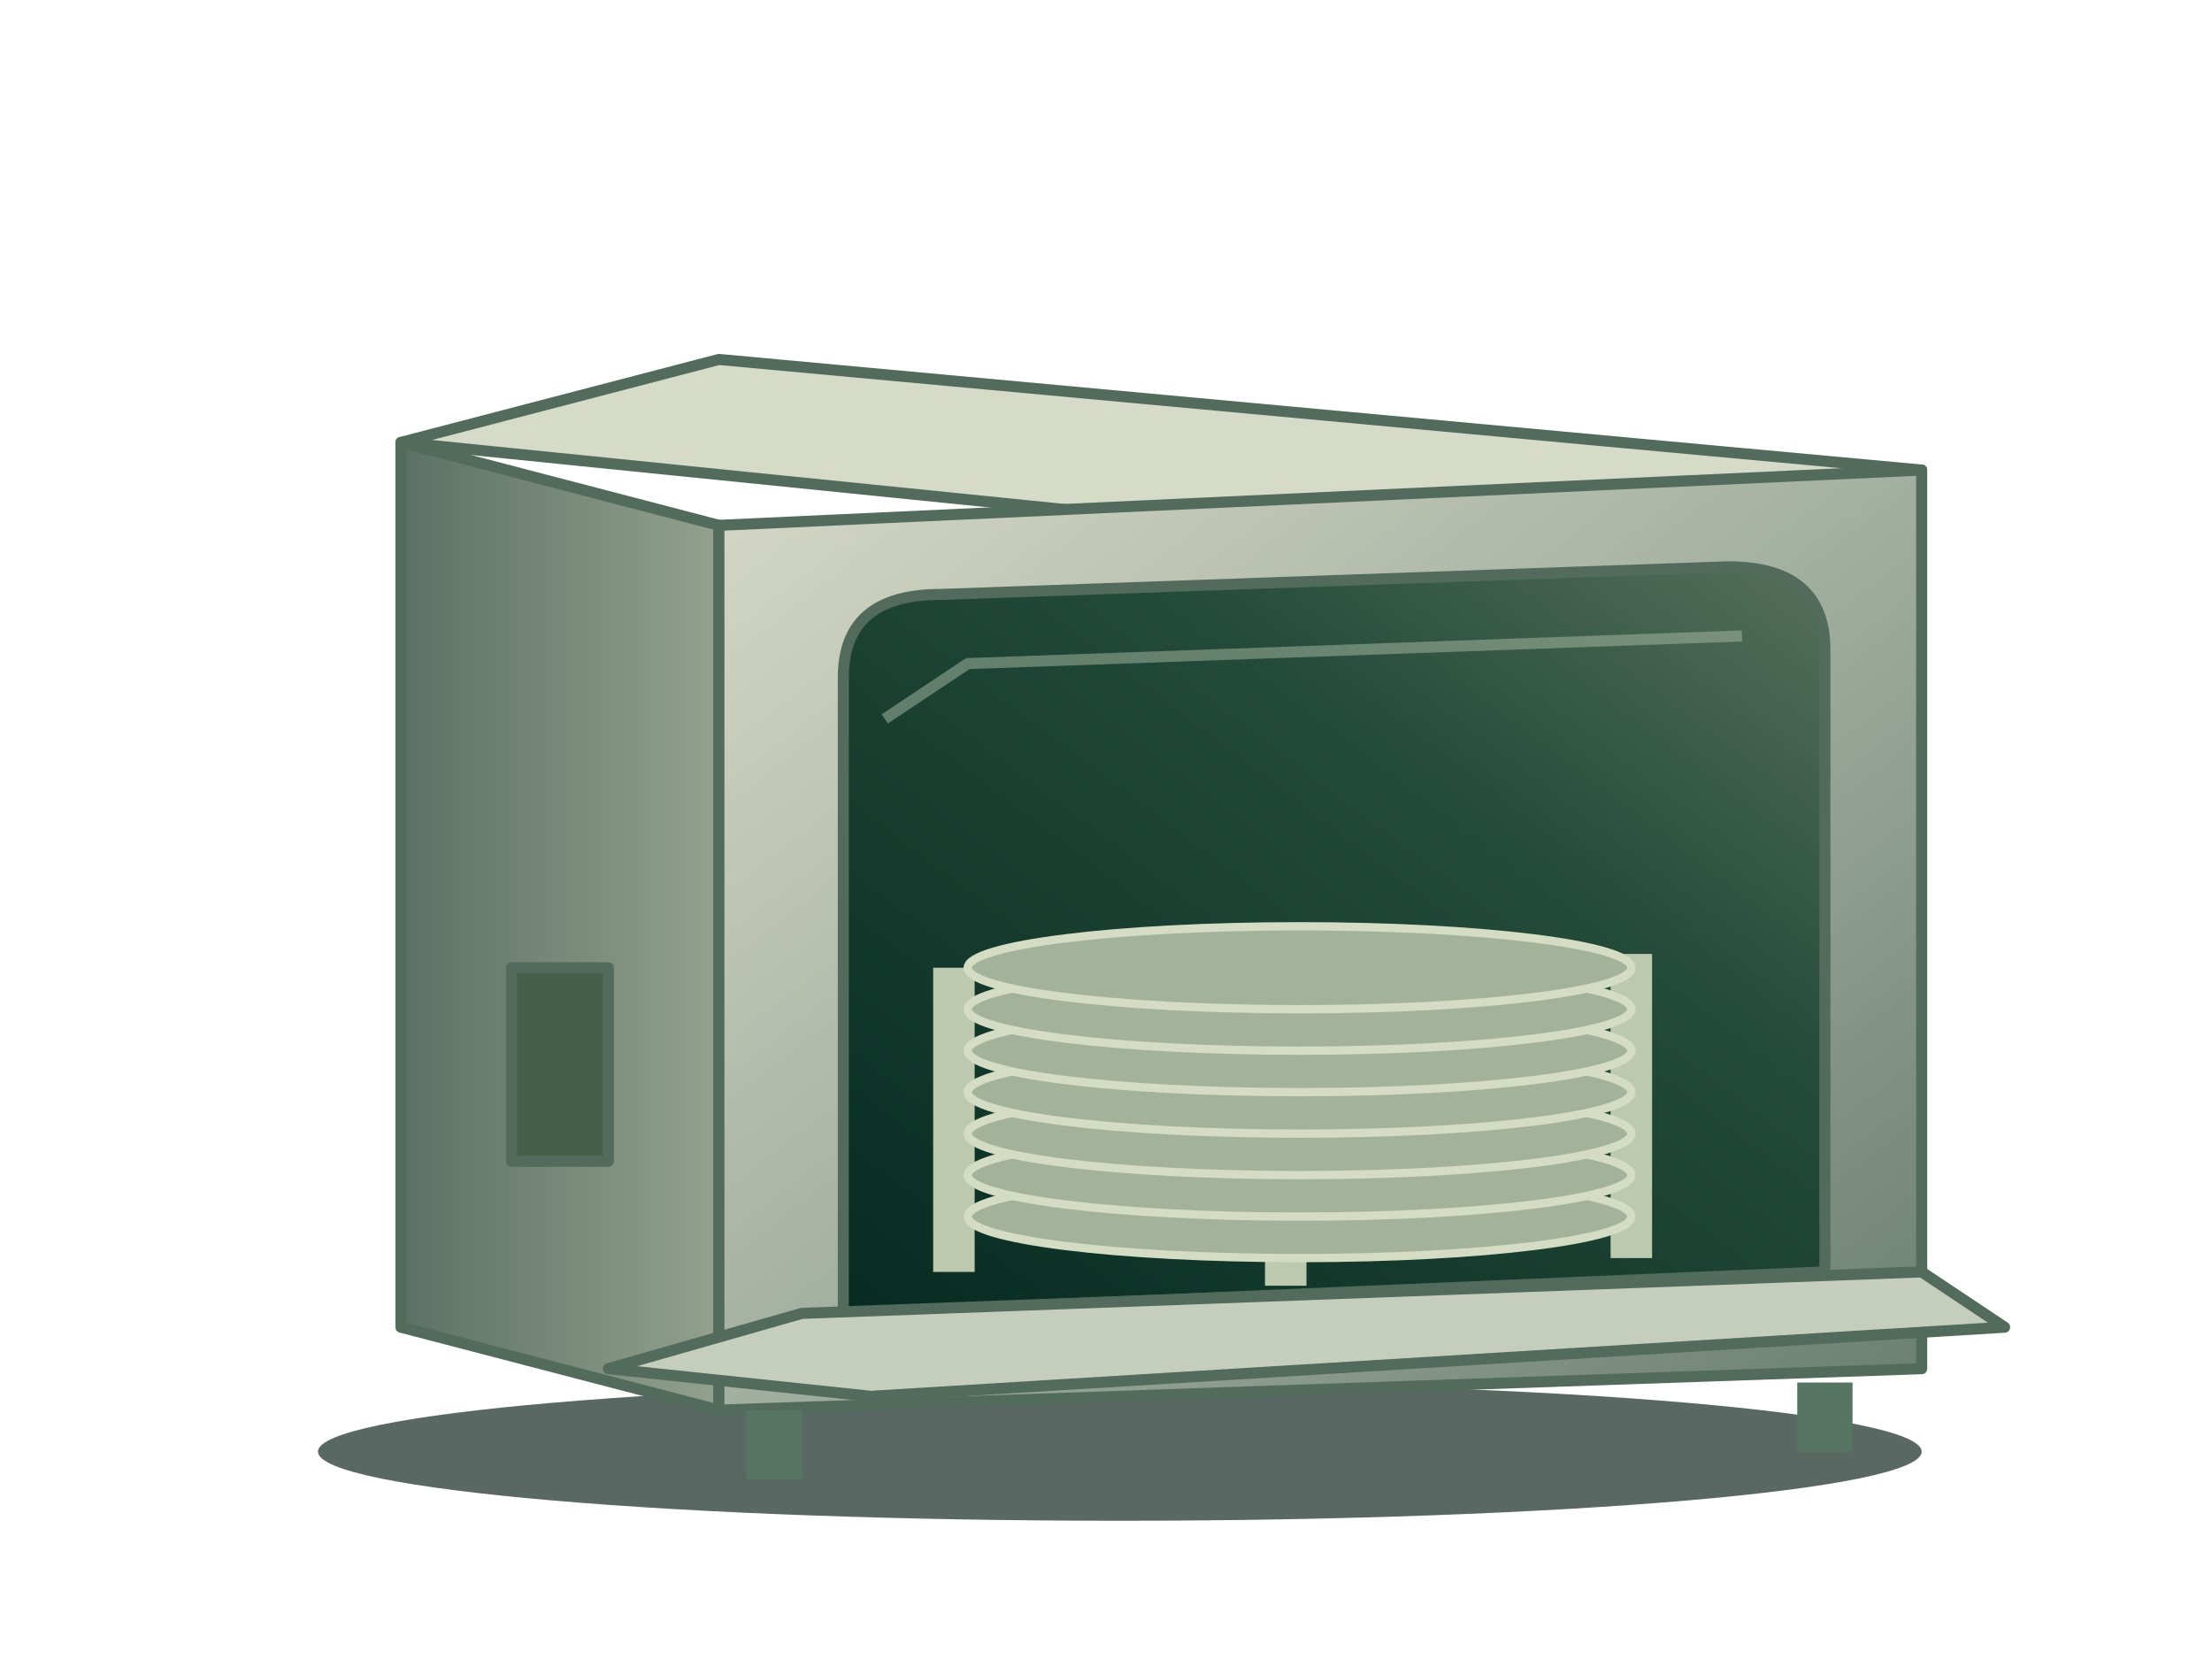
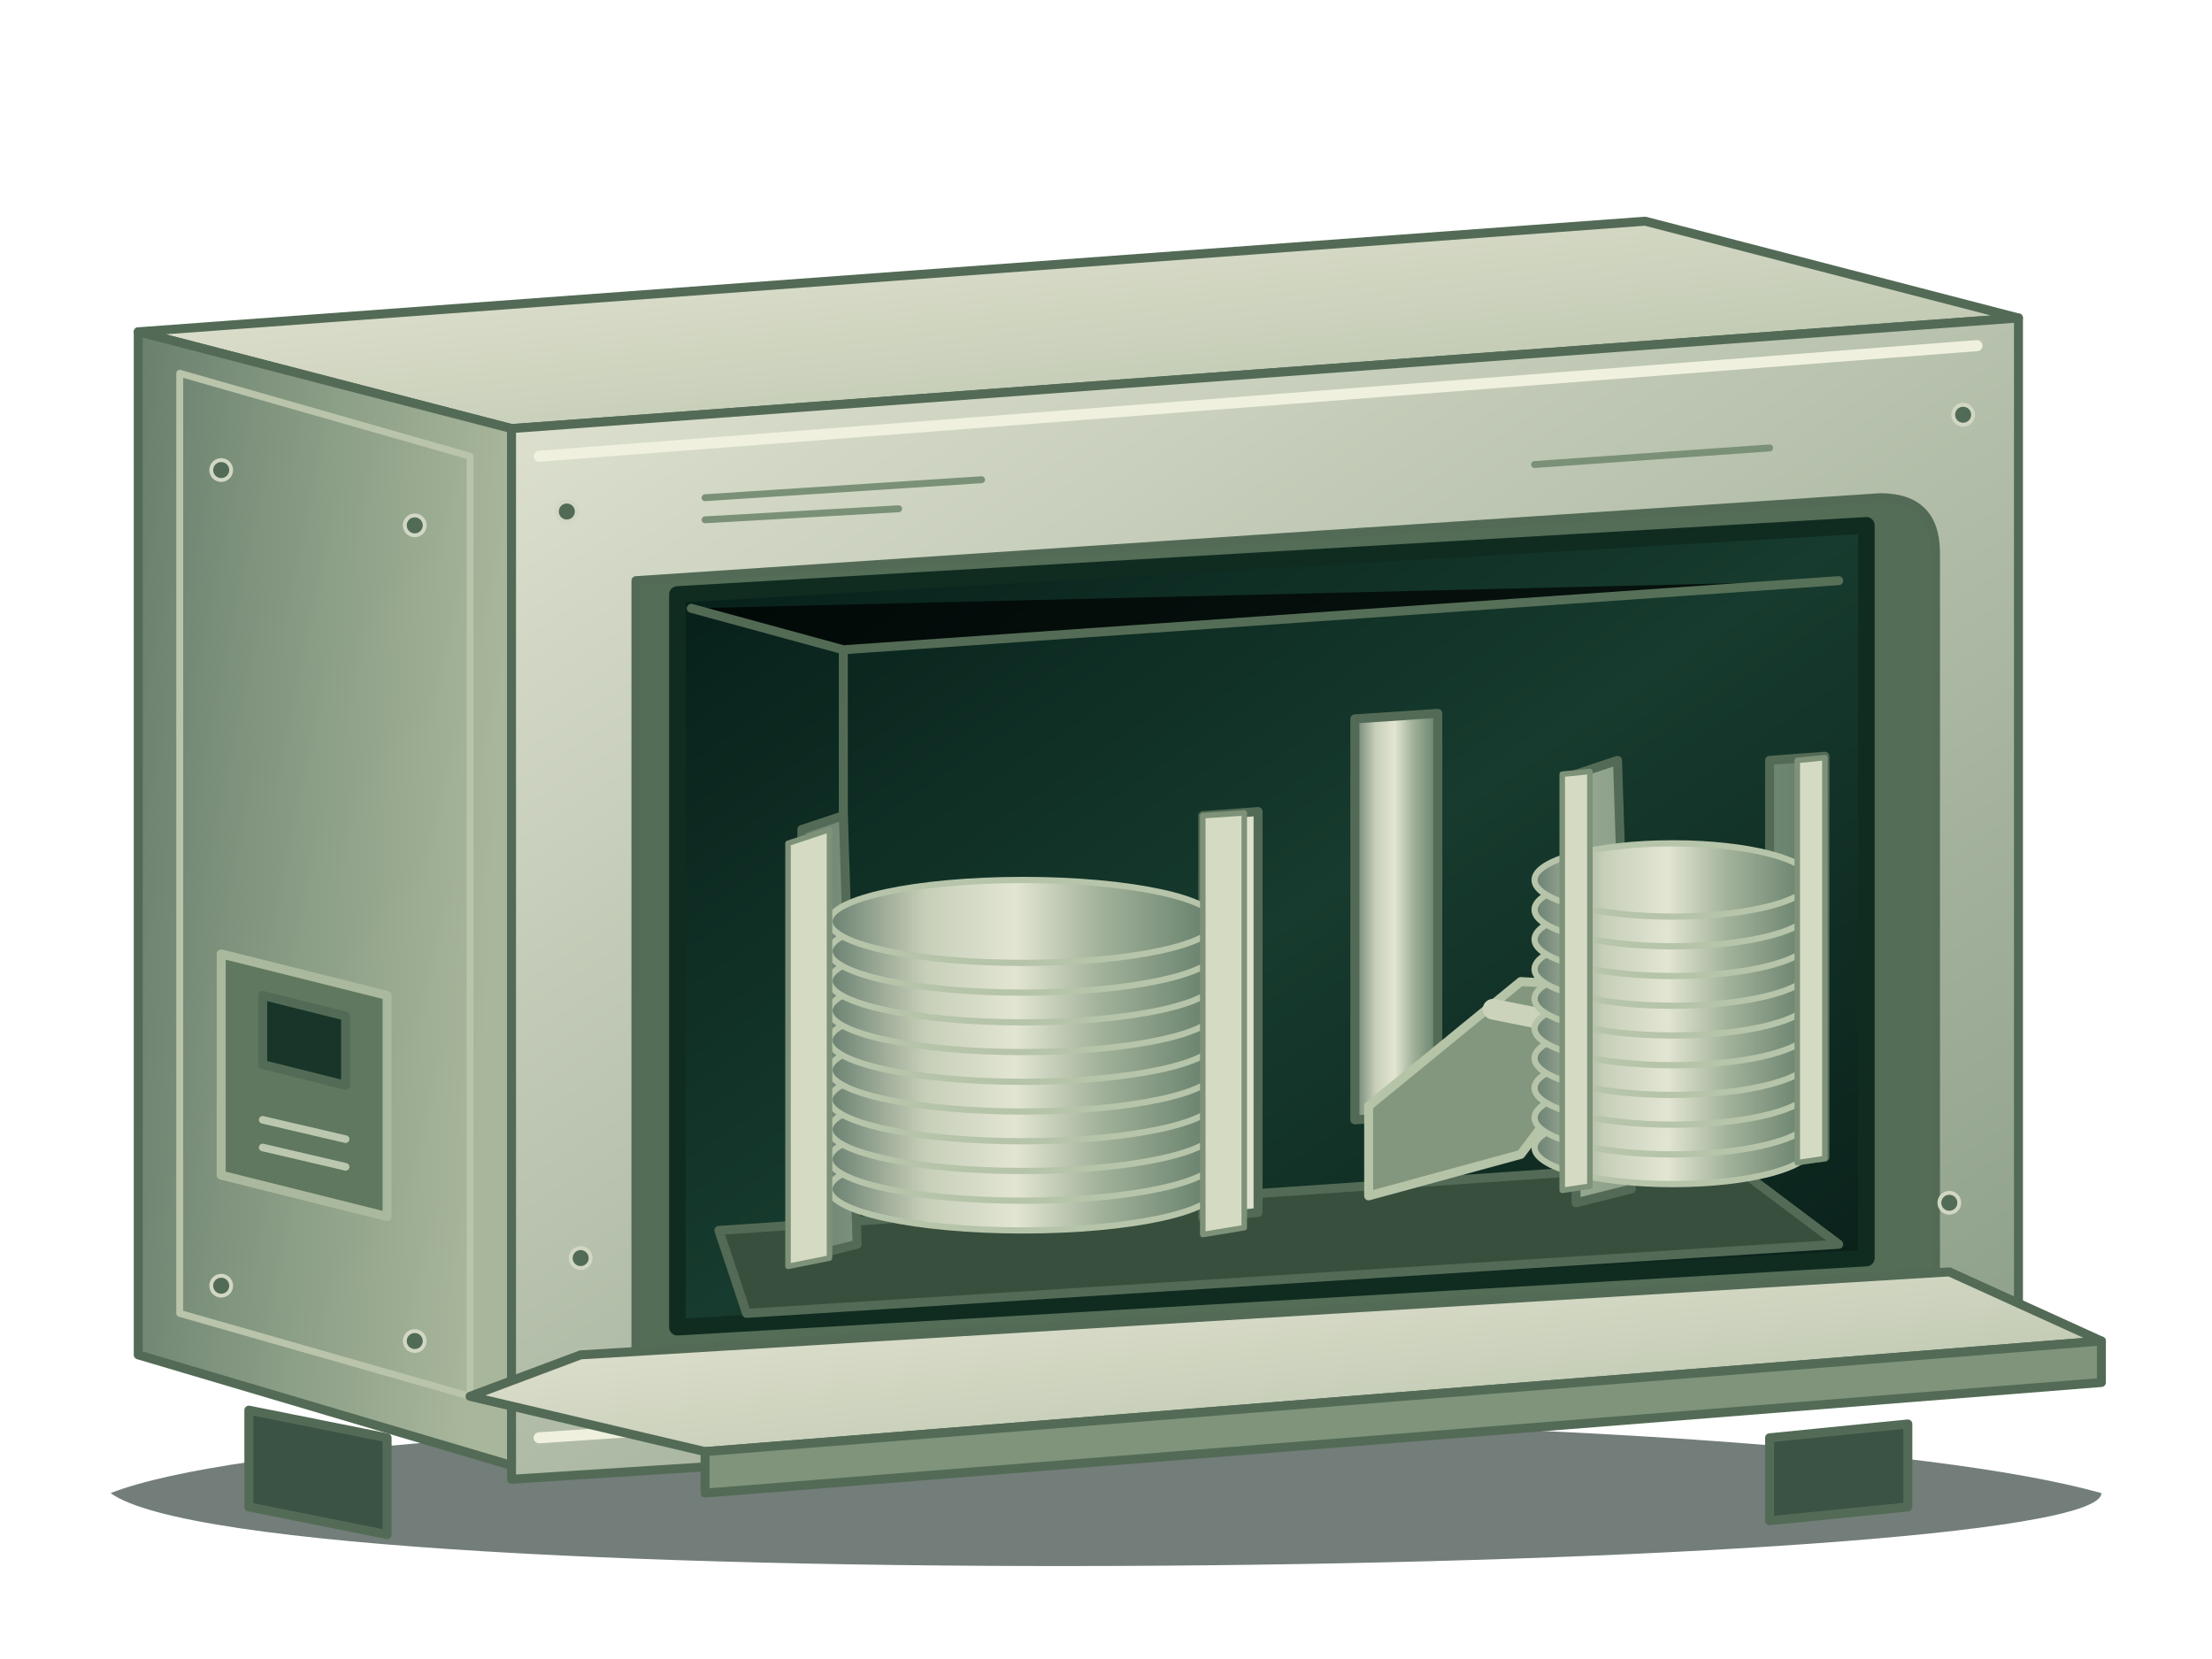
<svg xmlns="http://www.w3.org/2000/svg" viewBox="0 0 160 120" role="img" aria-labelledby="title">
  <defs>
-     <linearGradient id="metal" x1="0" y1="0" x2="1" y2="1">
-       <stop stop-color="#d6d8c6" />
-       <stop offset=".48" stop-color="#a5b1a2" />
-       <stop offset="1" stop-color="#697e72" />
+     <linearGradient id="shell" x1="0" y1="0" x2=".85" y2="1">
+       <stop stop-color="#e1e3d2" />
+       <stop offset=".46" stop-color="#b9c3af" />
+       <stop offset="1" stop-color="#8fa18b" />
    </linearGradient>
-     <linearGradient id="side" x1="0" y1="0" x2="1" y2="0">
-       <stop stop-color="#5b7165" />
-       <stop offset="1" stop-color="#93a18e" />
+     <linearGradient id="side" x1="0" y1="0" x2="1" y2=".15">
+       <stop stop-color="#6a806e" />
+       <stop offset=".54" stop-color="#8c9f87" />
+       <stop offset="1" stop-color="#a8b69b" />
    </linearGradient>
-     <linearGradient id="glass" x1="0" y1="1" x2="1" y2="0">
-       <stop stop-color="#072b21" />
-       <stop offset=".65" stop-color="#244a3a" />
-       <stop offset="1" stop-color="#55705b" />
+     <linearGradient id="top" x1="0" y1="0" x2="1" y2="1">
+       <stop stop-color="#e8e7d5" />
+       <stop offset="1" stop-color="#b4c0a8" />
+     </linearGradient>
+     <linearGradient id="glass" x1="0" y1="0" x2="1" y2="1">
+       <stop stop-color="#051e18" />
+       <stop offset=".5" stop-color="#173b2e" />
+       <stop offset="1" stop-color="#091f19" />
+     </linearGradient>
+     <linearGradient id="steel" x1="0" y1="0" x2="1" y2="0">
+       <stop stop-color="#6b8171" />
+       <stop offset=".25" stop-color="#c7cfb9" />
+       <stop offset=".48" stop-color="#e2e5d2" />
+       <stop offset=".7" stop-color="#a2b29a" />
+       <stop offset="1" stop-color="#647e6a" />
+     </linearGradient>
+     <linearGradient id="recess" x1="0" y1="0" x2="0" y2="1">
+       <stop stop-color="#254234" />
+       <stop offset="1" stop-color="#647b61" />
    </linearGradient>
  </defs>
-   <ellipse cx="81" cy="105" rx="58" ry="5" fill="#00170f" opacity=".65" />
-   <g stroke="#526b5c" stroke-width=".8" stroke-linejoin="round">
-     <path d="M29 32 52 26 139 34 118 41Z" fill="#d6dbc8" />
-     <path d="M29 32 52 38 52 102 29 96Z" fill="url(#side)" />
-     <path d="M52 38 139 34 139 99 52 102Z" fill="url(#metal)" />
-     <path d="M61 49Q61 43 68 43L125 41Q132 41 132 47V92L61 95Z" fill="url(#glass)" />
-     <path d="M64 52 70 48 126 46" fill="none" stroke="#a9bca5" opacity=".5" />
-     <path d="M58 95 139 92 145 96 63 101 44 99Z" fill="#c5cebc" />
-     <path d="M69 70v22m24-23v24m25-24v22" stroke="#bdc9af" stroke-width="3" />
-     <ellipse cx="94" cy="88" rx="24" ry="3" fill="#a5b29a" stroke="#d4dcc4" stroke-width=".6" />
-     <ellipse cx="94" cy="85" rx="24" ry="3" fill="#a5b29a" stroke="#d4dcc4" stroke-width=".6" />
-     <ellipse cx="94" cy="82" rx="24" ry="3" fill="#a5b29a" stroke="#d4dcc4" stroke-width=".6" />
-     <ellipse cx="94" cy="79" rx="24" ry="3" fill="#a5b29a" stroke="#d4dcc4" stroke-width=".6" />
-     <ellipse cx="94" cy="76" rx="24" ry="3" fill="#a5b29a" stroke="#d4dcc4" stroke-width=".6" />
-     <ellipse cx="94" cy="73" rx="24" ry="3" fill="#a5b29a" stroke="#d4dcc4" stroke-width=".6" />
-     <ellipse cx="94" cy="70" rx="24" ry="3" fill="#a5b29a" stroke="#d4dcc4" stroke-width=".6" />
-     <path d="M37 70h7v14h-7z" fill="#455f4b" />
-     <path d="M56 102v5m76-7v5" stroke="#567663" stroke-width="4" />
+   <g stroke="#536b56" stroke-width=".65" stroke-linecap="round" stroke-linejoin="round">
+     <path d="M8 108c18-7 119-7 144 0 0 6-133 8-144 0" fill="#00130d" stroke="none" opacity=".55" />
+     <path d="m18 102 10 2v7l-10-2Zm110 2 10-1v6l-10 1Z" fill="#3a5344" />
+     <path d="M10 24 119 16l27 7-109 8Z" fill="url(#top)" />
+     <path d="M10 24 37 31v75l-27-8Z" fill="url(#side)" />
+     <path d="M37 31 146 23v77l-109 7Z" fill="url(#shell)" />
+     <path d="m13 27 21 6v68l-21-6Z" fill="none" stroke="#b9c4ab" stroke-width=".5" />
+     <path d="m39 33 104-8M39 104l104-7" stroke="#eff0de" stroke-width=".8" />
+     <path d="m46 42 90-6q4 0 4 4v53l-94 6Z" fill="#536d57" />
+     <path d="m49 43 86-5v53l-86 5Z" fill="url(#glass)" stroke="#102c20" stroke-width="1.2" />
+     <path d="m50 44 11 3 72-5M61 47v43" stroke="#72876b" opacity=".7" />
+     <path d="m52 89 73-5 8 6-79 5Z" fill="#384f3e" />
+     <path d="m98 52 6-.4v29l-6 .4Z" fill="url(#steel)" />
+     <path d="m99 80 11-9 9 .5-9 12-11 3Z" fill="#82977e" stroke="#b5c3a7" />
+     <path d="m108 73 10 2 8-3" fill="none" stroke="#cbd3ba" stroke-width="1.5" />
+     <path d="m58 60 3-1 1 31-4 1Zm29-1 4-.3v29l-4 .4Zm27-3 3-1 1 31-4 1Zm14-1 4-.3v29l-4 .4Z" fill="url(#steel)" />
+     <path d="M60 86a14 3 0 1 0 28 0a14 3 0 1 0 -28 0" fill="url(#steel)" stroke="#b6c4a9" stroke-width=".45" />
+     <path d="M60 83.85a14 3 0 1 0 28 0a14 3 0 1 0 -28 0" fill="url(#steel)" stroke="#b6c4a9" stroke-width=".45" />
+     <path d="M60 81.7a14 3 0 1 0 28 0a14 3 0 1 0 -28 0" fill="url(#steel)" stroke="#b6c4a9" stroke-width=".45" />
+     <path d="M60 79.55a14 3 0 1 0 28 0a14 3 0 1 0 -28 0" fill="url(#steel)" stroke="#b6c4a9" stroke-width=".45" />
+     <path d="M60 77.4a14 3 0 1 0 28 0a14 3 0 1 0 -28 0" fill="url(#steel)" stroke="#b6c4a9" stroke-width=".45" />
+     <path d="M60 75.25a14 3 0 1 0 28 0a14 3 0 1 0 -28 0" fill="url(#steel)" stroke="#b6c4a9" stroke-width=".45" />
+     <path d="M60 73.1a14 3 0 1 0 28 0a14 3 0 1 0 -28 0" fill="url(#steel)" stroke="#b6c4a9" stroke-width=".45" />
+     <path d="M60 70.95a14 3 0 1 0 28 0a14 3 0 1 0 -28 0" fill="url(#steel)" stroke="#b6c4a9" stroke-width=".45" />
+     <path d="M60 68.8a14 3 0 1 0 28 0a14 3 0 1 0 -28 0" fill="url(#steel)" stroke="#b6c4a9" stroke-width=".45" />
+     <path d="M60 66.65a14 3 0 1 0 28 0a14 3 0 1 0 -28 0" fill="url(#steel)" stroke="#b6c4a9" stroke-width=".45" />
+     <path d="M111 83a10 2.65 0 1 0 20 0a10 2.65 0 1 0 -20 0" fill="url(#steel)" stroke="#b6c4a9" stroke-width=".45" />
+     <path d="M111 80.85a10 2.65 0 1 0 20 0a10 2.65 0 1 0 -20 0" fill="url(#steel)" stroke="#b6c4a9" stroke-width=".45" />
+     <path d="M111 78.7a10 2.65 0 1 0 20 0a10 2.65 0 1 0 -20 0" fill="url(#steel)" stroke="#b6c4a9" stroke-width=".45" />
+     <path d="M111 76.55a10 2.65 0 1 0 20 0a10 2.65 0 1 0 -20 0" fill="url(#steel)" stroke="#b6c4a9" stroke-width=".45" />
+     <path d="M111 74.4a10 2.65 0 1 0 20 0a10 2.65 0 1 0 -20 0" fill="url(#steel)" stroke="#b6c4a9" stroke-width=".45" />
+     <path d="M111 72.25a10 2.65 0 1 0 20 0a10 2.65 0 1 0 -20 0" fill="url(#steel)" stroke="#b6c4a9" stroke-width=".45" />
+     <path d="M111 70.1a10 2.65 0 1 0 20 0a10 2.65 0 1 0 -20 0" fill="url(#steel)" stroke="#b6c4a9" stroke-width=".45" />
+     <path d="M111 67.95a10 2.65 0 1 0 20 0a10 2.65 0 1 0 -20 0" fill="url(#steel)" stroke="#b6c4a9" stroke-width=".45" />
+     <path d="M111 65.8a10 2.65 0 1 0 20 0a10 2.65 0 1 0 -20 0" fill="url(#steel)" stroke="#b6c4a9" stroke-width=".45" />
+     <path d="M111 63.65a10 2.65 0 1 0 20 0a10 2.65 0 1 0 -20 0" fill="url(#steel)" stroke="#b6c4a9" stroke-width=".45" />
+     <path d="m57 61 3-1v31l-3 .6Zm30-2 3-.2v30l-3 .5Zm26-3 2-.2v30l-2 .3Zm17-1 2-.2v29l-2 .3Z" fill="#d5dbc3" stroke="#7d9278" stroke-width=".4" />
+     <path d="m42 98 99-6 11 5-101 8-17-4Z" fill="url(#top)" />
+     <path d="m51 105 101-8v3l-101 8Z" fill="#7f947b" />
+     <path d="m16 69 12 3v16l-12-3Z" fill="#5f785f" stroke="#aab99d" />
+     <path d="m19 72 6 1.5v5L19 77Z" fill="#183529" />
+     <path d="m19 81 6 1.4m-6 .6 6 1.4" stroke="#bbc7ae" stroke-width=".55" />
+     <path d="m51 36 20-1.3m-20 2.9 14-.8m46-3.2 17-1.2" stroke="#7a9177" stroke-width=".5" />
+     <path d="M40.28 37a0.72 0.72 0 1 0 1.44 0a0.72 0.72 0 1 0 -1.44 0" fill="#526b57" stroke="#d1d7c3" stroke-width=".28" />
+     <path d="M141.28 30a0.72 0.72 0 1 0 1.44 0a0.72 0.72 0 1 0 -1.44 0" fill="#526b57" stroke="#d1d7c3" stroke-width=".28" />
+     <path d="M140.28 87a0.72 0.72 0 1 0 1.44 0a0.72 0.72 0 1 0 -1.44 0" fill="#526b57" stroke="#d1d7c3" stroke-width=".28" />
+     <path d="M41.28 91a0.72 0.72 0 1 0 1.44 0a0.72 0.72 0 1 0 -1.44 0" fill="#526b57" stroke="#d1d7c3" stroke-width=".28" />
+     <path d="M15.28 34a0.72 0.72 0 1 0 1.44 0a0.72 0.72 0 1 0 -1.44 0" fill="#526b57" stroke="#d1d7c3" stroke-width=".28" />
+     <path d="M29.28 38a0.72 0.72 0 1 0 1.44 0a0.72 0.72 0 1 0 -1.44 0" fill="#526b57" stroke="#d1d7c3" stroke-width=".28" />
+     <path d="M15.28 93a0.72 0.72 0 1 0 1.44 0a0.72 0.72 0 1 0 -1.44 0" fill="#526b57" stroke="#d1d7c3" stroke-width=".28" />
+     <path d="M29.28 97a0.72 0.72 0 1 0 1.44 0a0.72 0.72 0 1 0 -1.44 0" fill="#526b57" stroke="#d1d7c3" stroke-width=".28" />
  </g>
</svg>
